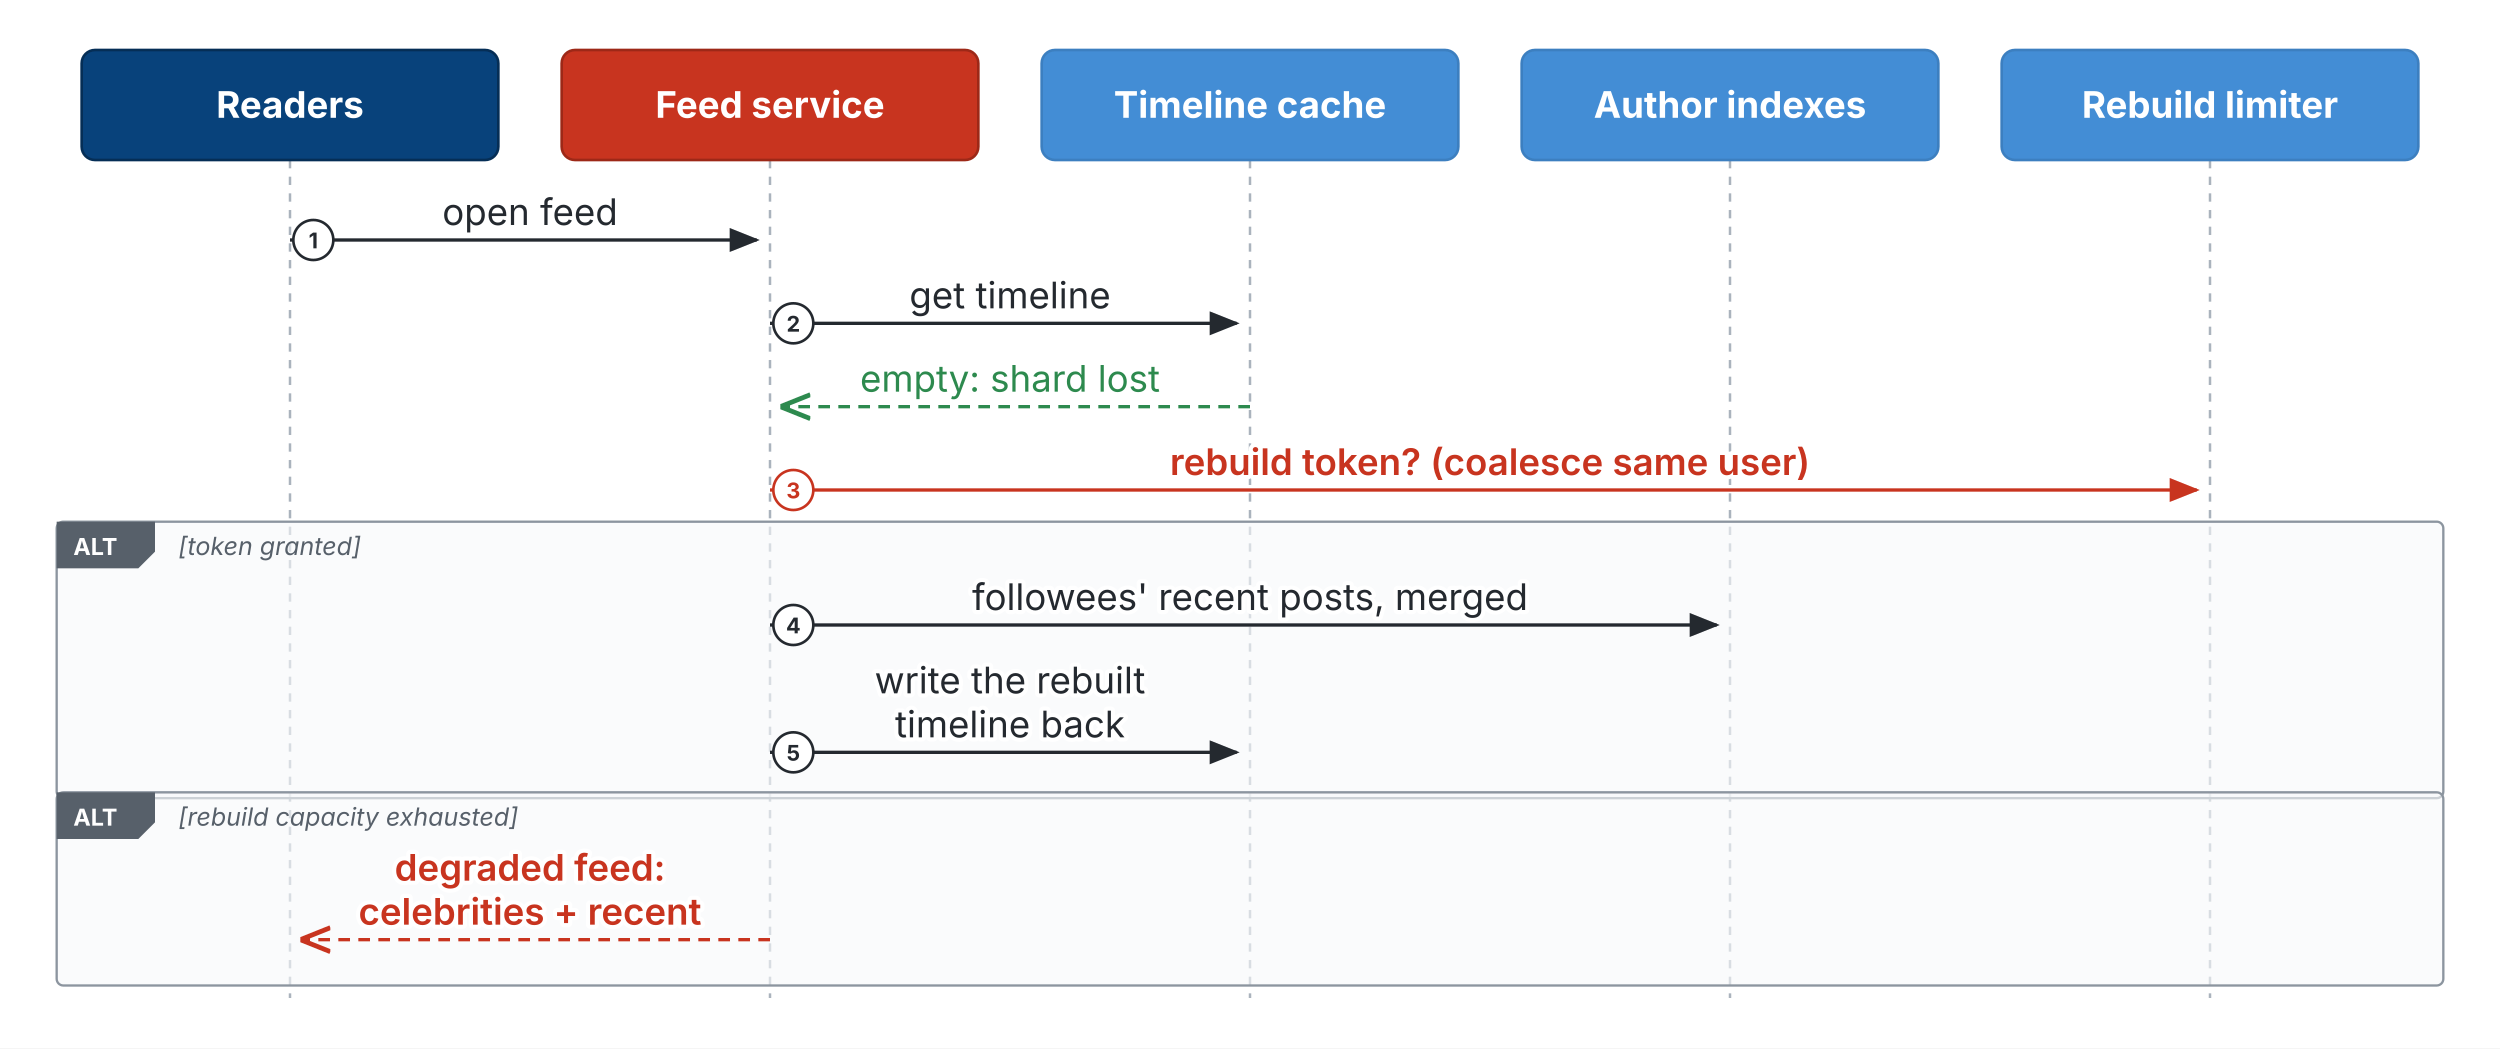
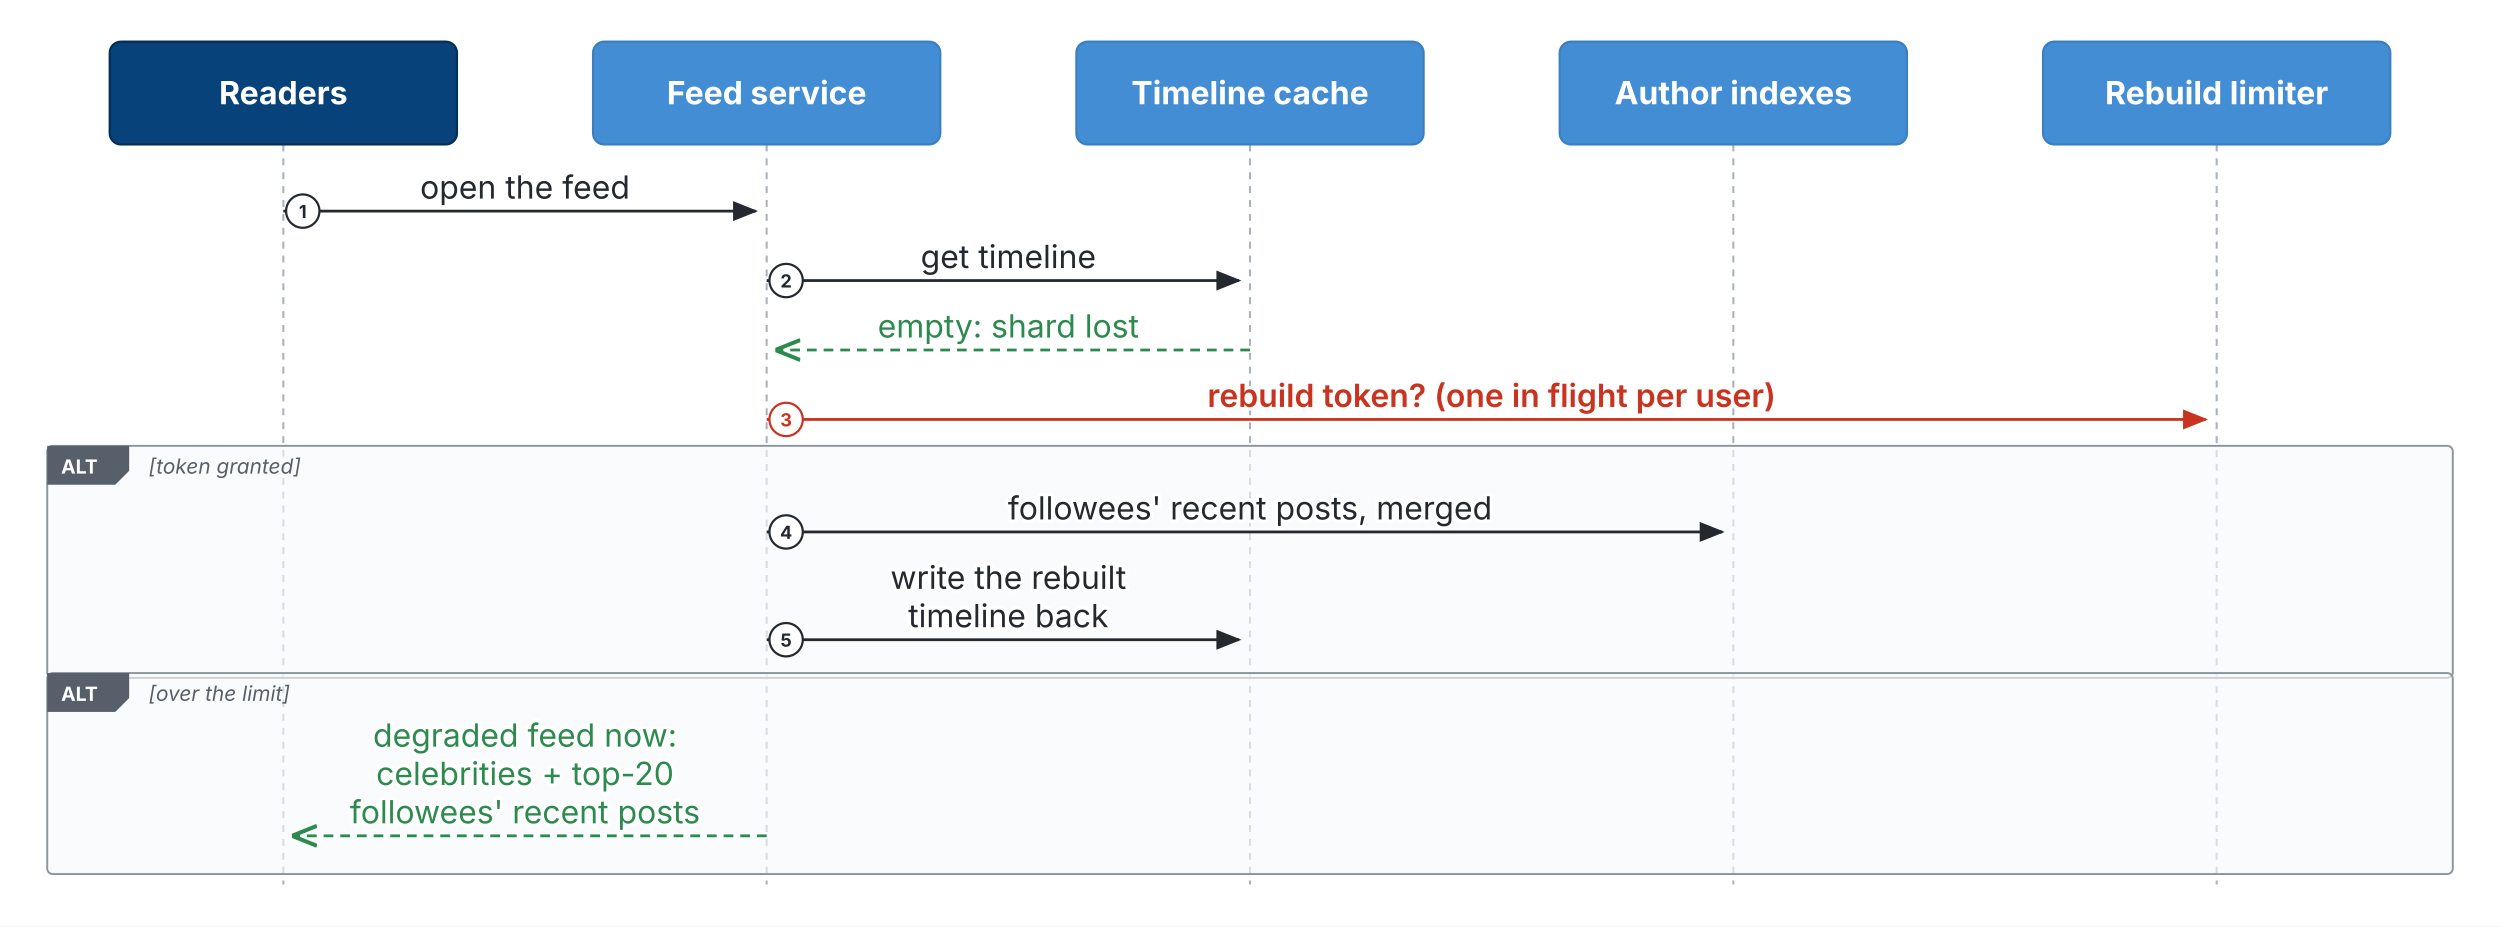
- <svg xmlns="http://www.w3.org/2000/svg" class="seq" viewBox="0 0 1500 629" width="1500" height="629">
+ <svg xmlns="http://www.w3.org/2000/svg" class="seq" viewBox="0 0 1800 667" width="1800" height="667">
  <defs>
-     <marker id="sq-f-24292f" viewBox="0 0 10 10" refX="9" refY="5" markerWidth="9" markerHeight="9" orient="auto">
-       <path d="M0,1 L10,5 L0,9 z" fill="#24292f" />
-     </marker>
-     <marker id="sq-o-24292f" viewBox="0 0 10 10" refX="9" refY="5" markerWidth="9" markerHeight="9" orient="auto">
-       <path d="M0,1 L10,5 L0,9" fill="none" stroke="#24292f" stroke-width="1.6" />
-     </marker>
    <marker id="sq-f-c8341f" viewBox="0 0 10 10" refX="9" refY="5" markerWidth="9" markerHeight="9" orient="auto">
      <path d="M0,1 L10,5 L0,9 z" fill="#c8341f" />
    </marker>
    <marker id="sq-o-c8341f" viewBox="0 0 10 10" refX="9" refY="5" markerWidth="9" markerHeight="9" orient="auto">
      <path d="M0,1 L10,5 L0,9" fill="none" stroke="#c8341f" stroke-width="1.6" />
    </marker>
    <marker id="sq-f-2d8a4e" viewBox="0 0 10 10" refX="9" refY="5" markerWidth="9" markerHeight="9" orient="auto">
      <path d="M0,1 L10,5 L0,9 z" fill="#2d8a4e" />
    </marker>
    <marker id="sq-o-2d8a4e" viewBox="0 0 10 10" refX="9" refY="5" markerWidth="9" markerHeight="9" orient="auto">
      <path d="M0,1 L10,5 L0,9" fill="none" stroke="#2d8a4e" stroke-width="1.6" />
    </marker>
+     <marker id="sq-f-24292f" viewBox="0 0 10 10" refX="9" refY="5" markerWidth="9" markerHeight="9" orient="auto">
+       <path d="M0,1 L10,5 L0,9 z" fill="#24292f" />
+     </marker>
+     <marker id="sq-o-24292f" viewBox="0 0 10 10" refX="9" refY="5" markerWidth="9" markerHeight="9" orient="auto">
+       <path d="M0,1 L10,5 L0,9" fill="none" stroke="#24292f" stroke-width="1.6" />
+     </marker>
  </defs>
-   <rect width="1500" height="629" fill="#ffffff" />
-   <line x1="174.0" y1="96" x2="174.0" y2="598.8" stroke="#aab3bd" stroke-width="1.5" stroke-dasharray="5 5" />
-   <rect x="49.0" y="30" width="250" height="66" rx="8" fill="#08427b" stroke="#052e56" stroke-width="1.6" />
-   <text x="174.0" y="70.7" text-anchor="middle" font-family="Inter, Helvetica, Arial, sans-serif" font-size="22" font-weight="700" fill="#ffffff">Readers</text>
-   <line x1="462.0" y1="96" x2="462.0" y2="598.8" stroke="#aab3bd" stroke-width="1.5" stroke-dasharray="5 5" />
-   <rect x="337.0" y="30" width="250" height="66" rx="8" fill="#c8341f" stroke="#9d2817" stroke-width="1.6" />
-   <text x="462.0" y="70.7" text-anchor="middle" font-family="Inter, Helvetica, Arial, sans-serif" font-size="22" font-weight="700" fill="#ffffff">Feed service</text>
-   <line x1="750.0" y1="96" x2="750.0" y2="598.8" stroke="#aab3bd" stroke-width="1.5" stroke-dasharray="5 5" />
-   <rect x="625.0" y="30" width="250" height="66" rx="8" fill="#438dd5" stroke="#3c7fc0" stroke-width="1.6" />
-   <text x="750.0" y="70.7" text-anchor="middle" font-family="Inter, Helvetica, Arial, sans-serif" font-size="22" font-weight="700" fill="#ffffff">Timeline cache</text>
-   <line x1="1038.0" y1="96" x2="1038.0" y2="598.8" stroke="#aab3bd" stroke-width="1.5" stroke-dasharray="5 5" />
-   <rect x="913.0" y="30" width="250" height="66" rx="8" fill="#438dd5" stroke="#3c7fc0" stroke-width="1.6" />
-   <text x="1038.0" y="70.7" text-anchor="middle" font-family="Inter, Helvetica, Arial, sans-serif" font-size="22" font-weight="700" fill="#ffffff">Author indexes</text>
-   <line x1="1326.0" y1="96" x2="1326.0" y2="598.8" stroke="#aab3bd" stroke-width="1.5" stroke-dasharray="5 5" />
-   <rect x="1201.0" y="30" width="250" height="66" rx="8" fill="#438dd5" stroke="#3c7fc0" stroke-width="1.6" />
-   <text x="1326.0" y="70.7" text-anchor="middle" font-family="Inter, Helvetica, Arial, sans-serif" font-size="22" font-weight="700" fill="#ffffff">Rebuild limiter</text>
-   <line x1="174.0" y1="144.0" x2="454.0" y2="144.0" stroke="#24292f" stroke-width="2" marker-end="url(#sq-f-24292f)" />
-   <circle cx="188.0" cy="144.0" r="12" fill="#ffffff" stroke="#24292f" stroke-width="1.6" />
-   <text x="188.0" y="149.0" text-anchor="middle" font-family="Inter, Helvetica, Arial, sans-serif" font-size="13" font-weight="700" fill="#24292f">1</text>
-   <text x="318.0" y="135.0" text-anchor="middle" font-family="Inter, Helvetica, Arial, sans-serif" font-size="22" fill="#24292f" font-weight="400" paint-order="stroke" stroke="#ffffff" stroke-width="5" stroke-linejoin="round">open feed</text>
-   <line x1="462.0" y1="194.0" x2="742.0" y2="194.0" stroke="#24292f" stroke-width="2" marker-end="url(#sq-f-24292f)" />
-   <circle cx="476.0" cy="194.0" r="12" fill="#ffffff" stroke="#24292f" stroke-width="1.6" />
-   <text x="476.0" y="199.0" text-anchor="middle" font-family="Inter, Helvetica, Arial, sans-serif" font-size="13" font-weight="700" fill="#24292f">2</text>
-   <text x="606.0" y="185.0" text-anchor="middle" font-family="Inter, Helvetica, Arial, sans-serif" font-size="22" fill="#24292f" font-weight="400" paint-order="stroke" stroke="#ffffff" stroke-width="5" stroke-linejoin="round">get timeline</text>
-   <line x1="750.0" y1="244.0" x2="470.0" y2="244.0" stroke="#2d8a4e" stroke-width="2" stroke-dasharray="7 5" marker-end="url(#sq-o-2d8a4e)" />
-   <text x="606.0" y="235.0" text-anchor="middle" font-family="Inter, Helvetica, Arial, sans-serif" font-size="22" fill="#2d8a4e" font-weight="400" paint-order="stroke" stroke="#ffffff" stroke-width="5" stroke-linejoin="round">empty: shard lost</text>
-   <line x1="462.0" y1="294.0" x2="1318.0" y2="294.0" stroke="#c8341f" stroke-width="2" marker-end="url(#sq-f-c8341f)" />
-   <circle cx="476.0" cy="294.0" r="12" fill="#ffffff" stroke="#c8341f" stroke-width="1.6" />
-   <text x="476.0" y="299.0" text-anchor="middle" font-family="Inter, Helvetica, Arial, sans-serif" font-size="13" font-weight="700" fill="#c8341f">3</text>
-   <text x="894.0" y="285.0" text-anchor="middle" font-family="Inter, Helvetica, Arial, sans-serif" font-size="22" fill="#c8341f" font-weight="600" paint-order="stroke" stroke="#ffffff" stroke-width="5" stroke-linejoin="round">rebuild token? (coalesce same user)</text>
-   <rect x="34" y="313.0" width="1432" height="165.9" fill="#f6f8fa" fill-opacity="0.6" stroke="#8c959f" stroke-width="1.4" rx="4" />
-   <path d="M34,313.0 h59 v18 l-10,10 h-49 z" fill="#57606a" />
-   <text x="44" y="333.0" font-family="Inter, Helvetica, Arial, sans-serif" font-size="14" font-weight="700" fill="#ffffff">ALT</text>
-   <text x="107" y="333.0" font-family="Inter, Helvetica, Arial, sans-serif" font-size="15" font-style="italic" fill="#57606a">[token granted]</text>
-   <line x1="462.0" y1="375.0" x2="1030.0" y2="375.0" stroke="#24292f" stroke-width="2" marker-end="url(#sq-f-24292f)" />
-   <circle cx="476.0" cy="375.0" r="12" fill="#ffffff" stroke="#24292f" stroke-width="1.6" />
-   <text x="476.0" y="380.0" text-anchor="middle" font-family="Inter, Helvetica, Arial, sans-serif" font-size="13" font-weight="700" fill="#24292f">4</text>
-   <text x="750.0" y="366.0" text-anchor="middle" font-family="Inter, Helvetica, Arial, sans-serif" font-size="22" fill="#24292f" font-weight="400" paint-order="stroke" stroke="#ffffff" stroke-width="5" stroke-linejoin="round">followees' recent posts, merged</text>
-   <line x1="462.0" y1="451.4" x2="742.0" y2="451.4" stroke="#24292f" stroke-width="2" marker-end="url(#sq-f-24292f)" />
-   <circle cx="476.0" cy="451.4" r="12" fill="#ffffff" stroke="#24292f" stroke-width="1.6" />
-   <text x="476.0" y="456.4" text-anchor="middle" font-family="Inter, Helvetica, Arial, sans-serif" font-size="13" font-weight="700" fill="#24292f">5</text>
-   <text x="606.0" y="416.0" text-anchor="middle" font-family="Inter, Helvetica, Arial, sans-serif" font-size="22" fill="#24292f" font-weight="400" paint-order="stroke" stroke="#ffffff" stroke-width="5" stroke-linejoin="round">write the rebuilt</text>
-   <text x="606.0" y="442.4" text-anchor="middle" font-family="Inter, Helvetica, Arial, sans-serif" font-size="22" fill="#24292f" font-weight="400" paint-order="stroke" stroke="#ffffff" stroke-width="5" stroke-linejoin="round">timeline back</text>
-   <rect x="34" y="475.4" width="1432" height="115.9" fill="#f6f8fa" fill-opacity="0.6" stroke="#8c959f" stroke-width="1.4" rx="4" />
-   <path d="M34,475.4 h59 v18 l-10,10 h-49 z" fill="#57606a" />
-   <text x="44" y="495.4" font-family="Inter, Helvetica, Arial, sans-serif" font-size="14" font-weight="700" fill="#ffffff">ALT</text>
-   <text x="107" y="495.4" font-family="Inter, Helvetica, Arial, sans-serif" font-size="15" font-style="italic" fill="#57606a">[rebuild capacity exhausted]</text>
-   <line x1="462.0" y1="563.8" x2="182.0" y2="563.8" stroke="#c8341f" stroke-width="2" stroke-dasharray="7 5" marker-end="url(#sq-o-c8341f)" />
-   <text x="318.0" y="528.4" text-anchor="middle" font-family="Inter, Helvetica, Arial, sans-serif" font-size="22" fill="#c8341f" font-weight="600" paint-order="stroke" stroke="#ffffff" stroke-width="5" stroke-linejoin="round">degraded feed:</text>
-   <text x="318.0" y="554.8" text-anchor="middle" font-family="Inter, Helvetica, Arial, sans-serif" font-size="22" fill="#c8341f" font-weight="600" paint-order="stroke" stroke="#ffffff" stroke-width="5" stroke-linejoin="round">celebrities + recent</text>
+   <rect width="1800" height="667" fill="#ffffff" />
+   <line x1="204.0" y1="104" x2="204.0" y2="636.8" stroke="#aab3bd" stroke-width="1.5" stroke-dasharray="5 5" />
+   <rect x="79.0" y="30" width="250" height="74" rx="8" fill="#08427b" stroke="#052e56" stroke-width="1.6" />
+   <text x="204.0" y="75.05" text-anchor="middle" font-family="Inter, Helvetica, Arial, sans-serif" font-size="23" font-weight="700" fill="#ffffff">Readers</text>
+   <line x1="552.0" y1="104" x2="552.0" y2="636.8" stroke="#aab3bd" stroke-width="1.5" stroke-dasharray="5 5" />
+   <rect x="427.0" y="30" width="250" height="74" rx="8" fill="#438dd5" stroke="#3c7fc0" stroke-width="1.6" />
+   <text x="552.0" y="75.05" text-anchor="middle" font-family="Inter, Helvetica, Arial, sans-serif" font-size="23" font-weight="700" fill="#ffffff">Feed service</text>
+   <line x1="900.0" y1="104" x2="900.0" y2="636.8" stroke="#aab3bd" stroke-width="1.5" stroke-dasharray="5 5" />
+   <rect x="775.0" y="30" width="250" height="74" rx="8" fill="#438dd5" stroke="#3c7fc0" stroke-width="1.6" />
+   <text x="900.0" y="75.05" text-anchor="middle" font-family="Inter, Helvetica, Arial, sans-serif" font-size="23" font-weight="700" fill="#ffffff">Timeline cache</text>
+   <line x1="1248.0" y1="104" x2="1248.0" y2="636.8" stroke="#aab3bd" stroke-width="1.5" stroke-dasharray="5 5" />
+   <rect x="1123.0" y="30" width="250" height="74" rx="8" fill="#438dd5" stroke="#3c7fc0" stroke-width="1.6" />
+   <text x="1248.0" y="75.05" text-anchor="middle" font-family="Inter, Helvetica, Arial, sans-serif" font-size="23" font-weight="700" fill="#ffffff">Author indexes</text>
+   <line x1="1596.0" y1="104" x2="1596.0" y2="636.8" stroke="#aab3bd" stroke-width="1.5" stroke-dasharray="5 5" />
+   <rect x="1471.0" y="30" width="250" height="74" rx="8" fill="#438dd5" stroke="#3c7fc0" stroke-width="1.6" />
+   <text x="1596.0" y="75.05" text-anchor="middle" font-family="Inter, Helvetica, Arial, sans-serif" font-size="23" font-weight="700" fill="#ffffff">Rebuild limiter</text>
+   <line x1="204.0" y1="152.0" x2="544.0" y2="152.0" stroke="#24292f" stroke-width="2" marker-end="url(#sq-f-24292f)" />
+   <circle cx="218.0" cy="152.0" r="12" fill="#ffffff" stroke="#24292f" stroke-width="1.6" />
+   <text x="218.0" y="157.0" text-anchor="middle" font-family="Inter, Helvetica, Arial, sans-serif" font-size="13" font-weight="700" fill="#24292f">1</text>
+   <text x="378.0" y="143.0" text-anchor="middle" font-family="Inter, Helvetica, Arial, sans-serif" font-size="23" fill="#24292f" font-weight="400" paint-order="stroke" stroke="#ffffff" stroke-width="5" stroke-linejoin="round">open the feed</text>
+   <line x1="552.0" y1="202.0" x2="892.0" y2="202.0" stroke="#24292f" stroke-width="2" marker-end="url(#sq-f-24292f)" />
+   <circle cx="566.0" cy="202.0" r="12" fill="#ffffff" stroke="#24292f" stroke-width="1.6" />
+   <text x="566.0" y="207.0" text-anchor="middle" font-family="Inter, Helvetica, Arial, sans-serif" font-size="13" font-weight="700" fill="#24292f">2</text>
+   <text x="726.0" y="193.0" text-anchor="middle" font-family="Inter, Helvetica, Arial, sans-serif" font-size="23" fill="#24292f" font-weight="400" paint-order="stroke" stroke="#ffffff" stroke-width="5" stroke-linejoin="round">get timeline</text>
+   <line x1="900.0" y1="252.0" x2="560.0" y2="252.0" stroke="#2d8a4e" stroke-width="2" stroke-dasharray="7 5" marker-end="url(#sq-o-2d8a4e)" />
+   <text x="726.0" y="243.0" text-anchor="middle" font-family="Inter, Helvetica, Arial, sans-serif" font-size="23" fill="#2d8a4e" font-weight="400" paint-order="stroke" stroke="#ffffff" stroke-width="5" stroke-linejoin="round">empty: shard lost</text>
+   <line x1="552.0" y1="302.0" x2="1588.0" y2="302.0" stroke="#c8341f" stroke-width="2" marker-end="url(#sq-f-c8341f)" />
+   <circle cx="566.0" cy="302.0" r="12" fill="#ffffff" stroke="#c8341f" stroke-width="1.6" />
+   <text x="566.0" y="307.0" text-anchor="middle" font-family="Inter, Helvetica, Arial, sans-serif" font-size="13" font-weight="700" fill="#c8341f">3</text>
+   <text x="1074.0" y="293.0" text-anchor="middle" font-family="Inter, Helvetica, Arial, sans-serif" font-size="23" fill="#c8341f" font-weight="600" paint-order="stroke" stroke="#ffffff" stroke-width="5" stroke-linejoin="round">rebuild token? (one in flight per user)</text>
+   <rect x="34" y="321.0" width="1732" height="167.1" fill="#f6f8fa" fill-opacity="0.6" stroke="#8c959f" stroke-width="1.4" rx="4" />
+   <path d="M34,321.0 h59 v18 l-10,10 h-49 z" fill="#57606a" />
+   <text x="44" y="341.0" font-family="Inter, Helvetica, Arial, sans-serif" font-size="14" font-weight="700" fill="#ffffff">ALT</text>
+   <text x="107" y="341.0" font-family="Inter, Helvetica, Arial, sans-serif" font-size="15" font-style="italic" fill="#57606a">[token granted]</text>
+   <line x1="552.0" y1="383.0" x2="1240.0" y2="383.0" stroke="#24292f" stroke-width="2" marker-end="url(#sq-f-24292f)" />
+   <circle cx="566.0" cy="383.0" r="12" fill="#ffffff" stroke="#24292f" stroke-width="1.6" />
+   <text x="566.0" y="388.0" text-anchor="middle" font-family="Inter, Helvetica, Arial, sans-serif" font-size="13" font-weight="700" fill="#24292f">4</text>
+   <text x="900.0" y="374.0" text-anchor="middle" font-family="Inter, Helvetica, Arial, sans-serif" font-size="23" fill="#24292f" font-weight="400" paint-order="stroke" stroke="#ffffff" stroke-width="5" stroke-linejoin="round">followees' recent posts, merged</text>
+   <line x1="552.0" y1="460.6" x2="892.0" y2="460.6" stroke="#24292f" stroke-width="2" marker-end="url(#sq-f-24292f)" />
+   <circle cx="566.0" cy="460.6" r="12" fill="#ffffff" stroke="#24292f" stroke-width="1.6" />
+   <text x="566.0" y="465.6" text-anchor="middle" font-family="Inter, Helvetica, Arial, sans-serif" font-size="13" font-weight="700" fill="#24292f">5</text>
+   <text x="726.0" y="424.0" text-anchor="middle" font-family="Inter, Helvetica, Arial, sans-serif" font-size="23" fill="#24292f" font-weight="400" paint-order="stroke" stroke="#ffffff" stroke-width="5" stroke-linejoin="round">write the rebuilt</text>
+   <text x="726.0" y="451.6" text-anchor="middle" font-family="Inter, Helvetica, Arial, sans-serif" font-size="23" fill="#24292f" font-weight="400" paint-order="stroke" stroke="#ffffff" stroke-width="5" stroke-linejoin="round">timeline back</text>
+   <rect x="34" y="484.6" width="1732" height="144.7" fill="#f6f8fa" fill-opacity="0.6" stroke="#8c959f" stroke-width="1.4" rx="4" />
+   <path d="M34,484.6 h59 v18 l-10,10 h-49 z" fill="#57606a" />
+   <text x="44" y="504.6" font-family="Inter, Helvetica, Arial, sans-serif" font-size="14" font-weight="700" fill="#ffffff">ALT</text>
+   <text x="107" y="504.6" font-family="Inter, Helvetica, Arial, sans-serif" font-size="15" font-style="italic" fill="#57606a">[over the limit]</text>
+   <line x1="552.0" y1="601.8" x2="212.0" y2="601.8" stroke="#2d8a4e" stroke-width="2" stroke-dasharray="7 5" marker-end="url(#sq-o-2d8a4e)" />
+   <text x="378.0" y="537.6" text-anchor="middle" font-family="Inter, Helvetica, Arial, sans-serif" font-size="23" fill="#2d8a4e" font-weight="400" paint-order="stroke" stroke="#ffffff" stroke-width="5" stroke-linejoin="round">degraded feed now:</text>
+   <text x="378.0" y="565.2" text-anchor="middle" font-family="Inter, Helvetica, Arial, sans-serif" font-size="23" fill="#2d8a4e" font-weight="400" paint-order="stroke" stroke="#ffffff" stroke-width="5" stroke-linejoin="round">celebrities + top-20</text>
+   <text x="378.0" y="592.8" text-anchor="middle" font-family="Inter, Helvetica, Arial, sans-serif" font-size="23" fill="#2d8a4e" font-weight="400" paint-order="stroke" stroke="#ffffff" stroke-width="5" stroke-linejoin="round">followees' recent posts</text>
</svg>
